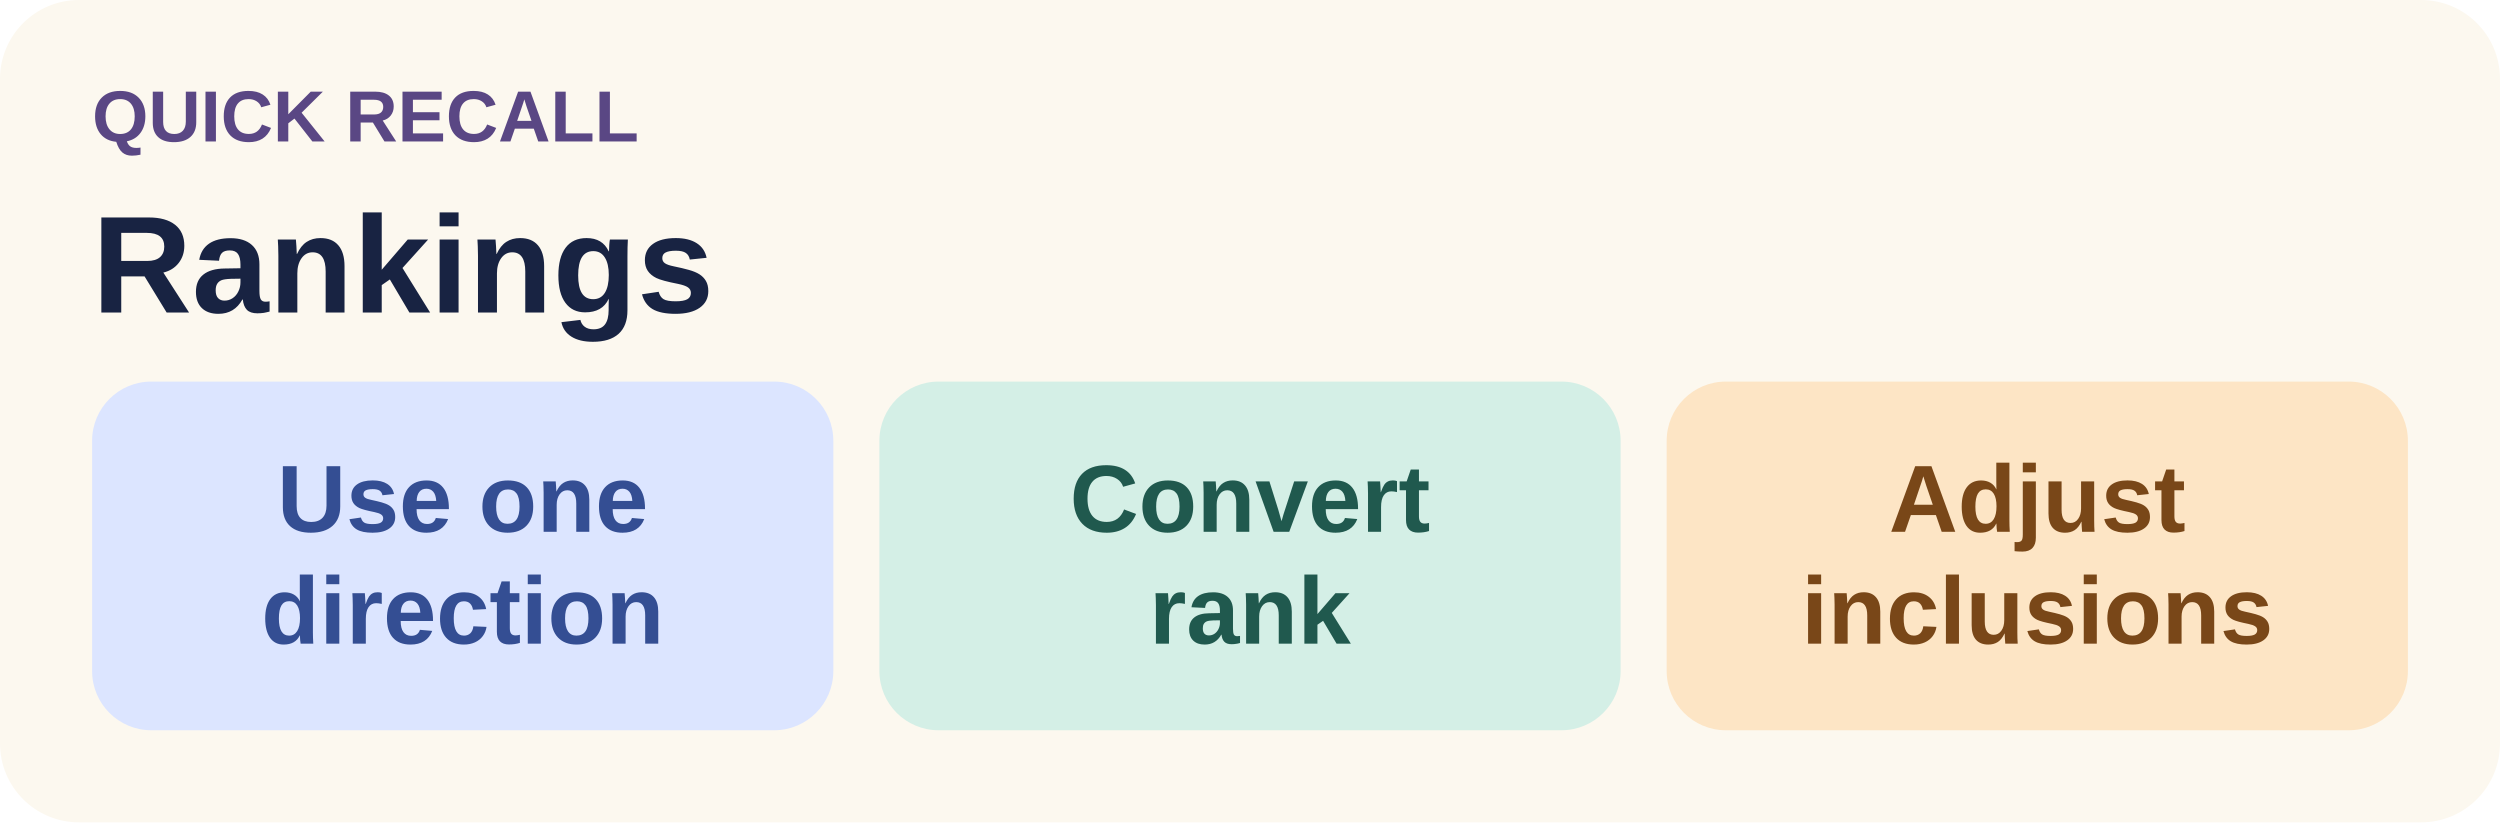
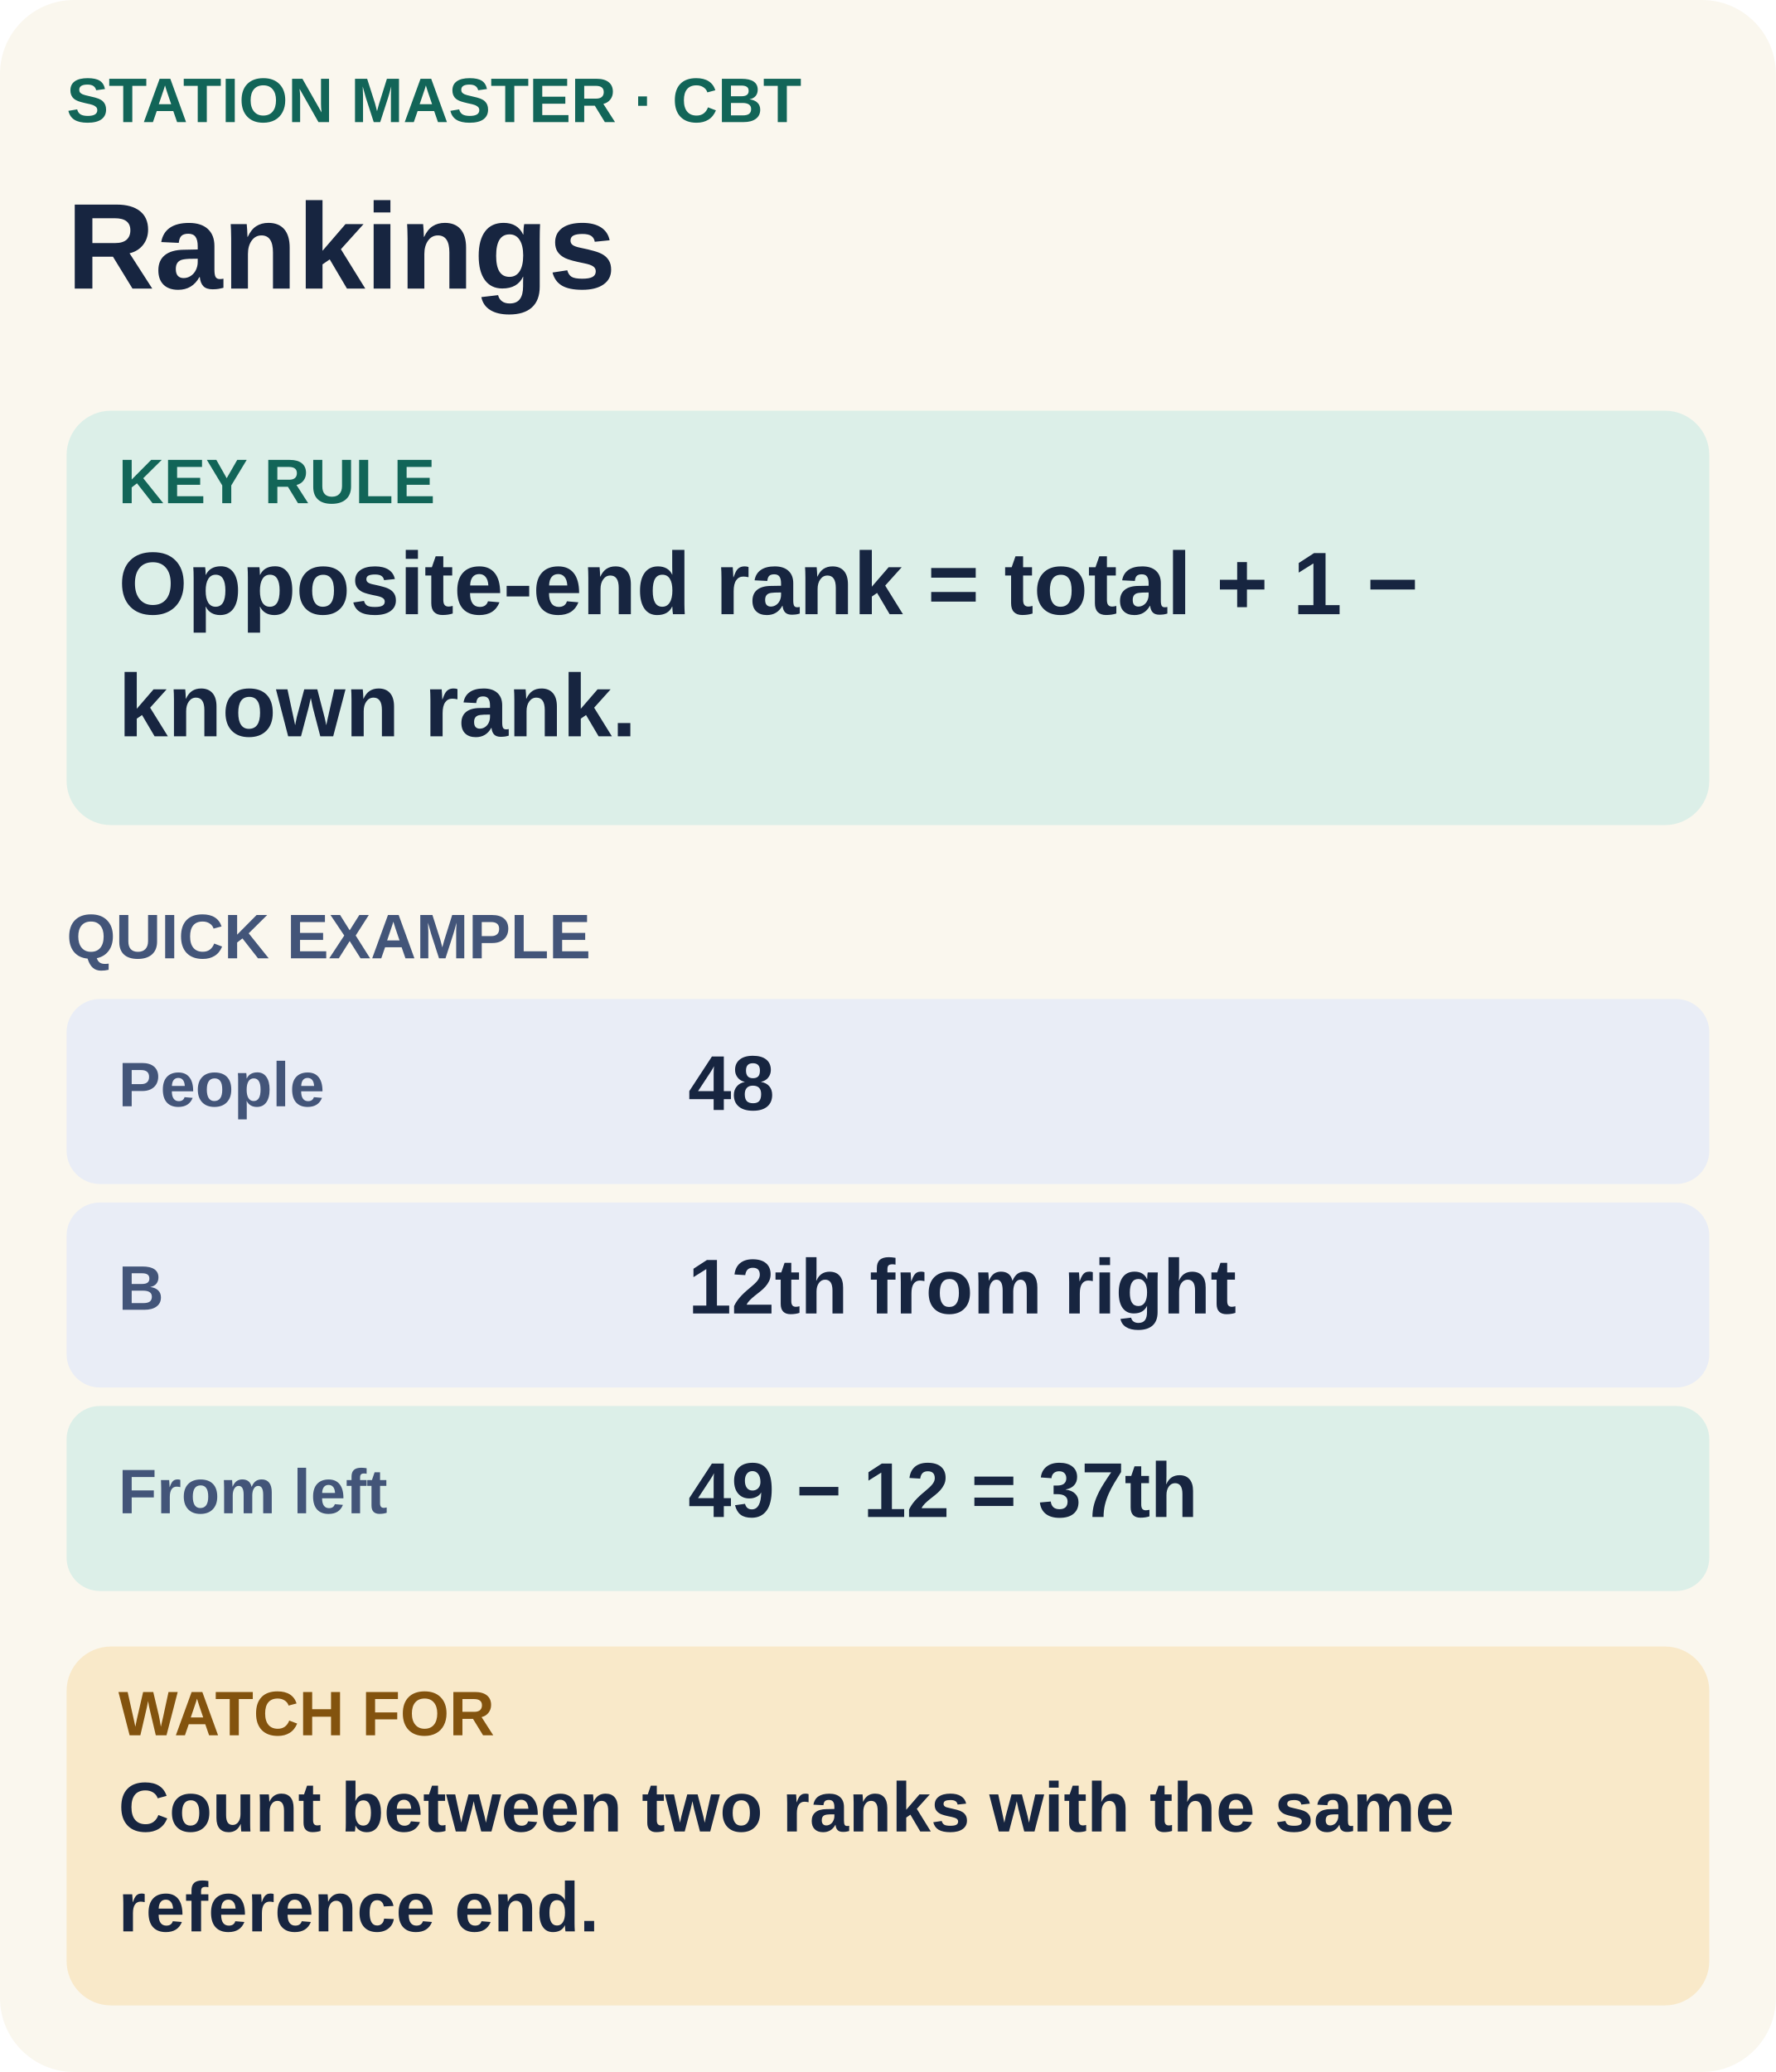
- <svg xmlns="http://www.w3.org/2000/svg" width="760" height="250" viewBox="0 0 760 250" role="img" aria-labelledby="title description">
-   <rect width="100%" height="100%" rx="24" fill="#fcf8ef" />
+ <svg xmlns="http://www.w3.org/2000/svg" width="480" height="560" viewBox="0 0 480 560" role="img" aria-labelledby="title description">
+   <rect x="0" y="0" width="480" height="560" rx="20" fill="#faf7ee" />
  <g font-family="Segoe UI, Arial, sans-serif" font-weight="700">
-     <text x="28" y="43" font-size="22" fill="#5a4784">QUICK RECALL</text>
-     <text x="28" y="95" font-size="42" fill="#182342">Rankings</text>
-     <rect x="28" y="116" width="225.333" height="106" rx="18" fill="#dce5ff" />
-     <text x="140.667" y="161.667" font-size="29" fill="#344e93" text-anchor="middle">Use one</text>
-     <text x="140.667" y="195.667" font-size="29" fill="#344e93" text-anchor="middle">direction</text>
-     <rect x="267.333" y="116" width="225.333" height="106" rx="18" fill="#d4efe6" />
-     <text x="380" y="161.667" font-size="29" fill="#20594e" text-anchor="middle">Convert</text>
-     <text x="380" y="195.667" font-size="29" fill="#20594e" text-anchor="middle">rank</text>
-     <rect x="506.667" y="116" width="225.333" height="106" rx="18" fill="#fde5c5" />
-     <text x="619.333" y="161.667" font-size="29" fill="#794718" text-anchor="middle">Adjust</text>
-     <text x="619.333" y="195.667" font-size="29" fill="#794718" text-anchor="middle">inclusions</text>
+     <text x="18" y="33" font-size="17" fill="#126558">STATION MASTER  ·  CBT</text>
+     <text x="18" y="78" font-size="33" fill="#172540">Rankings</text>
+     <rect x="18" y="111" width="444" height="112" rx="12" fill="#dcefe8" />
+     <text x="32" y="136" font-size="17" fill="#126558">KEY RULE</text>
+     <text x="32" y="166" font-size="24" fill="#172540">Opposite-end rank = total + 1 −</text>
+     <text x="32" y="199" font-size="24" fill="#172540">known rank.</text>
+     <text x="18" y="259" font-size="17" fill="#435579">QUICK EXAMPLE</text>
+     <rect x="18" y="270" width="444" height="50" rx="9" fill="#e9edf6" />
+     <text x="32" y="299" font-size="17" fill="#435579">People</text>
+     <text x="186" y="300" font-size="21" fill="#172540">48</text>
+     <rect x="18" y="325" width="444" height="50" rx="9" fill="#e9edf6" />
+     <text x="32" y="354" font-size="17" fill="#435579">B</text>
+     <text x="186" y="355" font-size="21" fill="#172540">12th from right</text>
+     <rect x="18" y="380" width="444" height="50" rx="9" fill="#dcefe8" />
+     <text x="32" y="409" font-size="17" fill="#435579">From left</text>
+     <text x="186" y="410" font-size="21" fill="#172540">49 − 12 = 37th</text>
+     <rect x="18" y="445" width="444" height="97" rx="12" fill="#f9e9c9" />
+     <text x="32" y="469" font-size="17" fill="#83530e">WATCH FOR</text>
+     <text x="32" y="495" font-size="19" fill="#172540">Count between two ranks with the same</text>
+     <text x="32" y="522" font-size="19" fill="#172540">reference end.</text>
  </g>
</svg>
